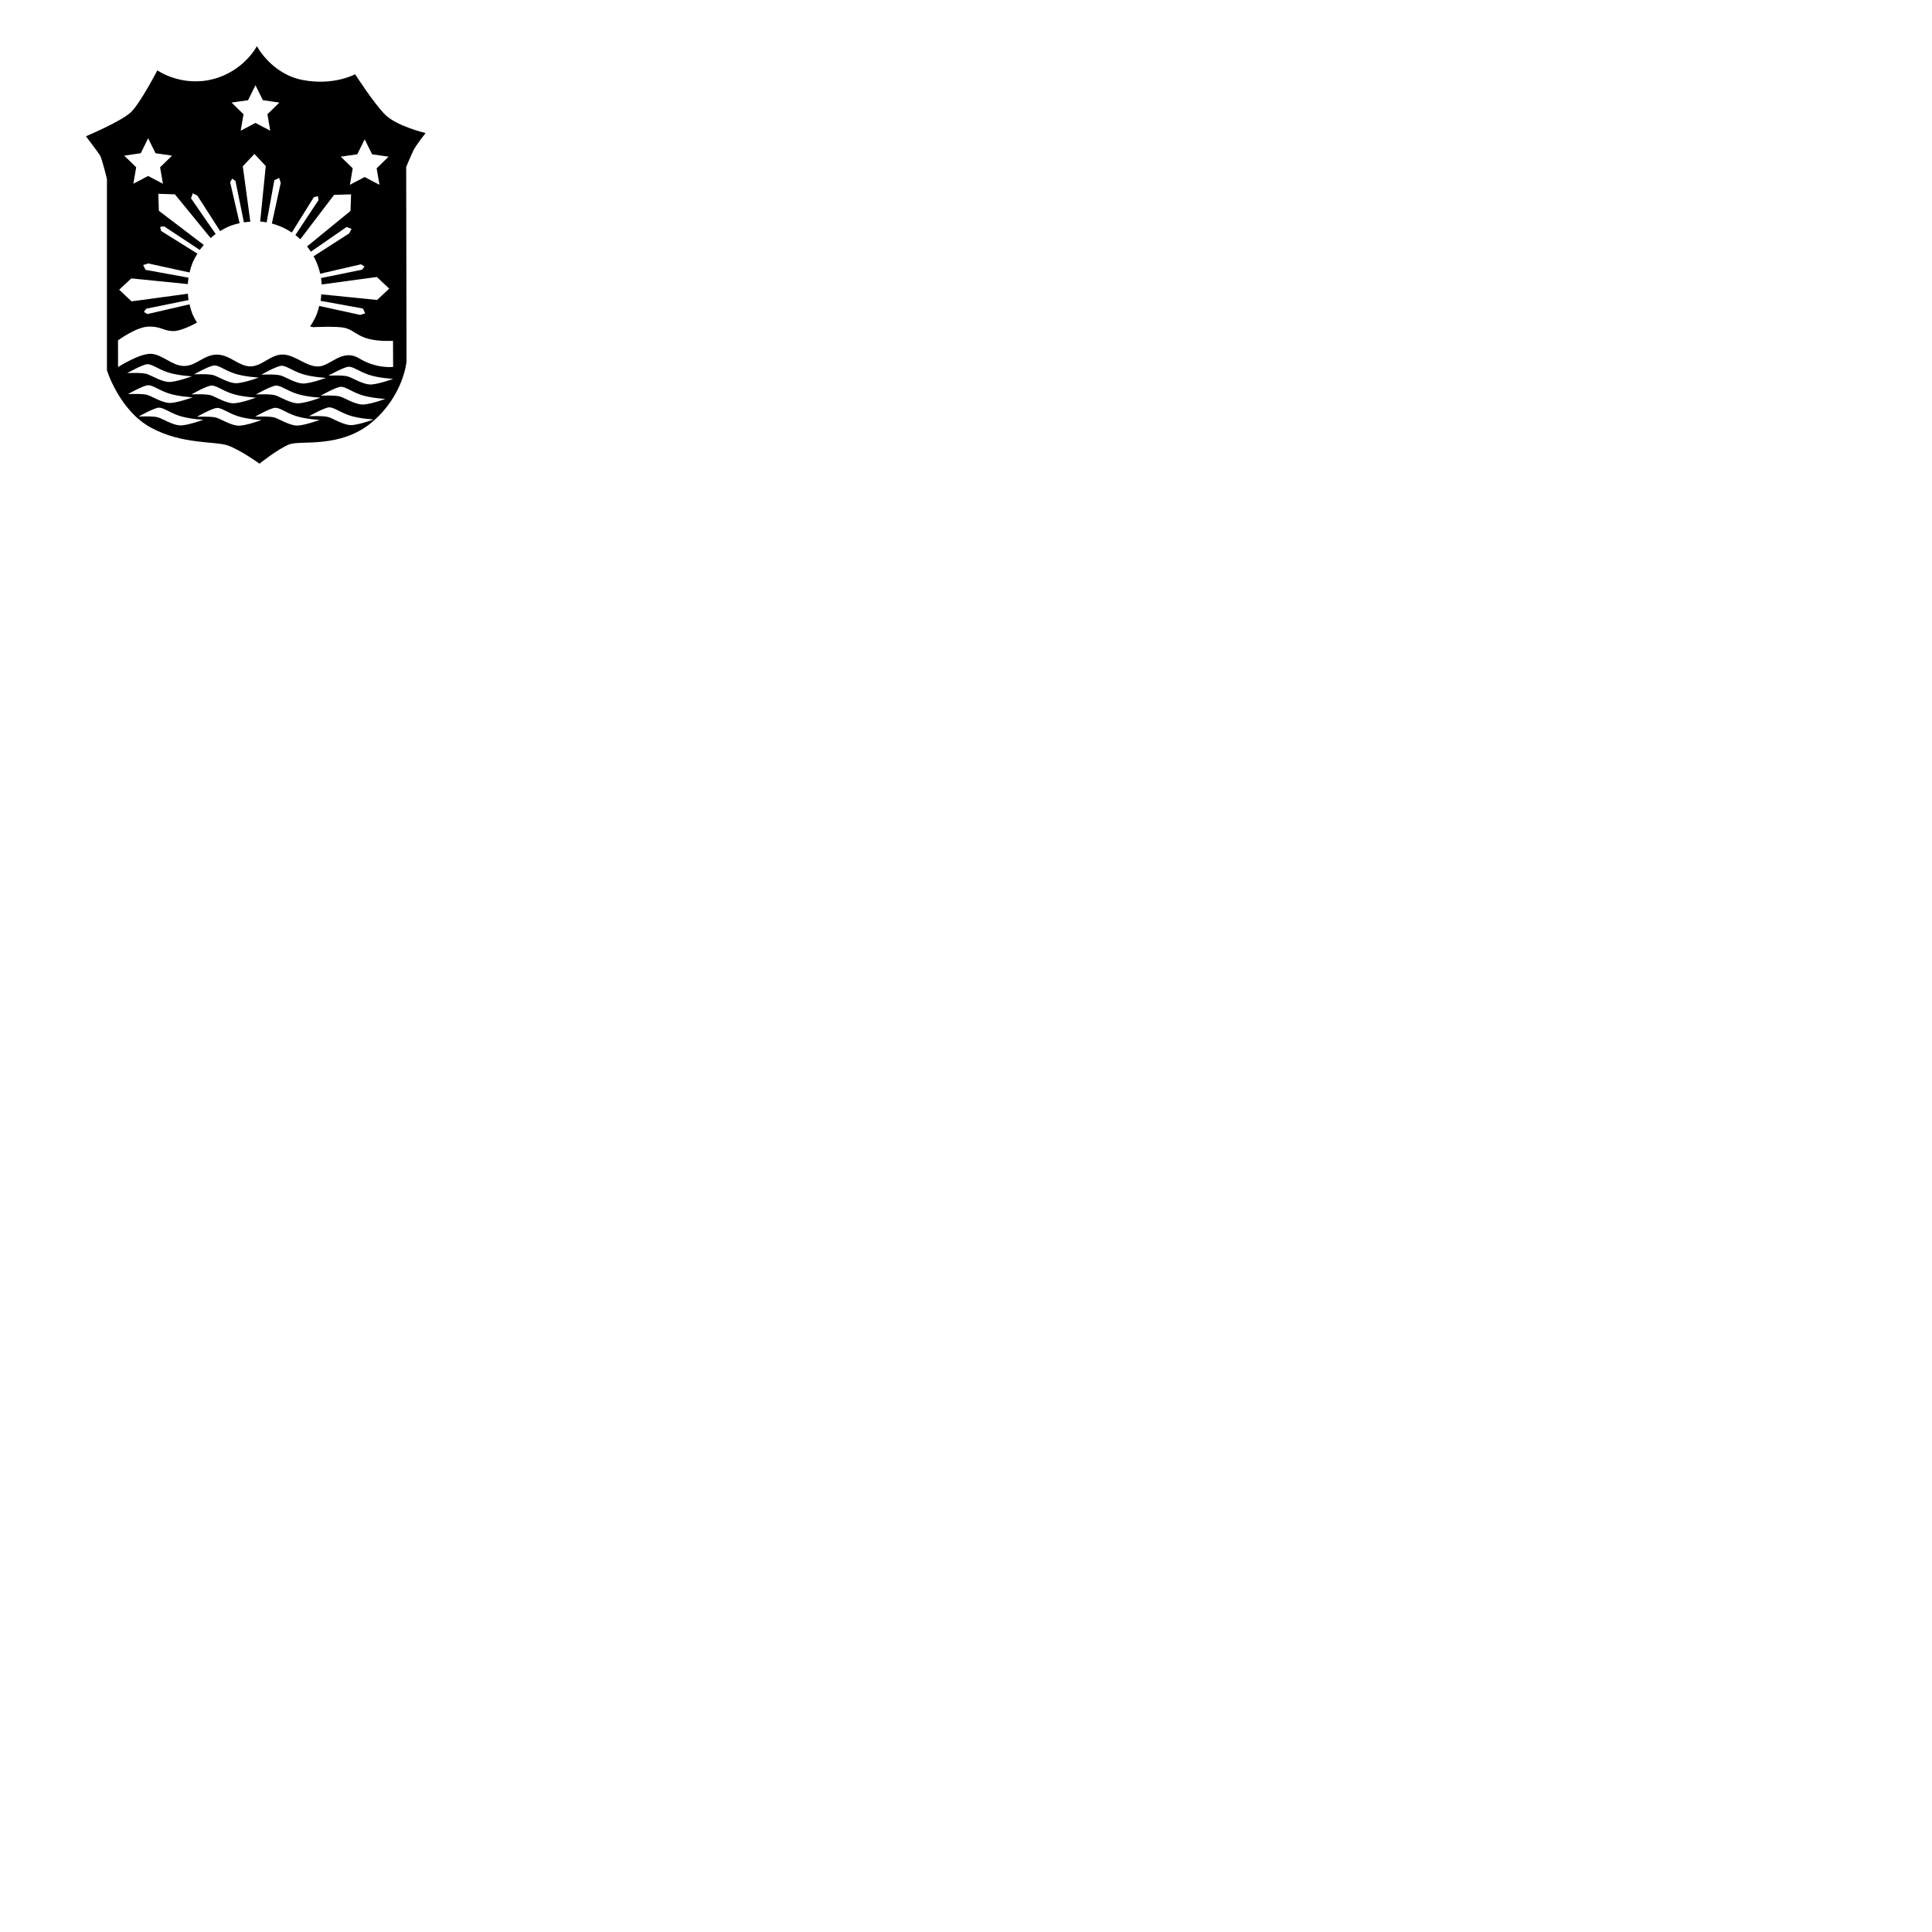
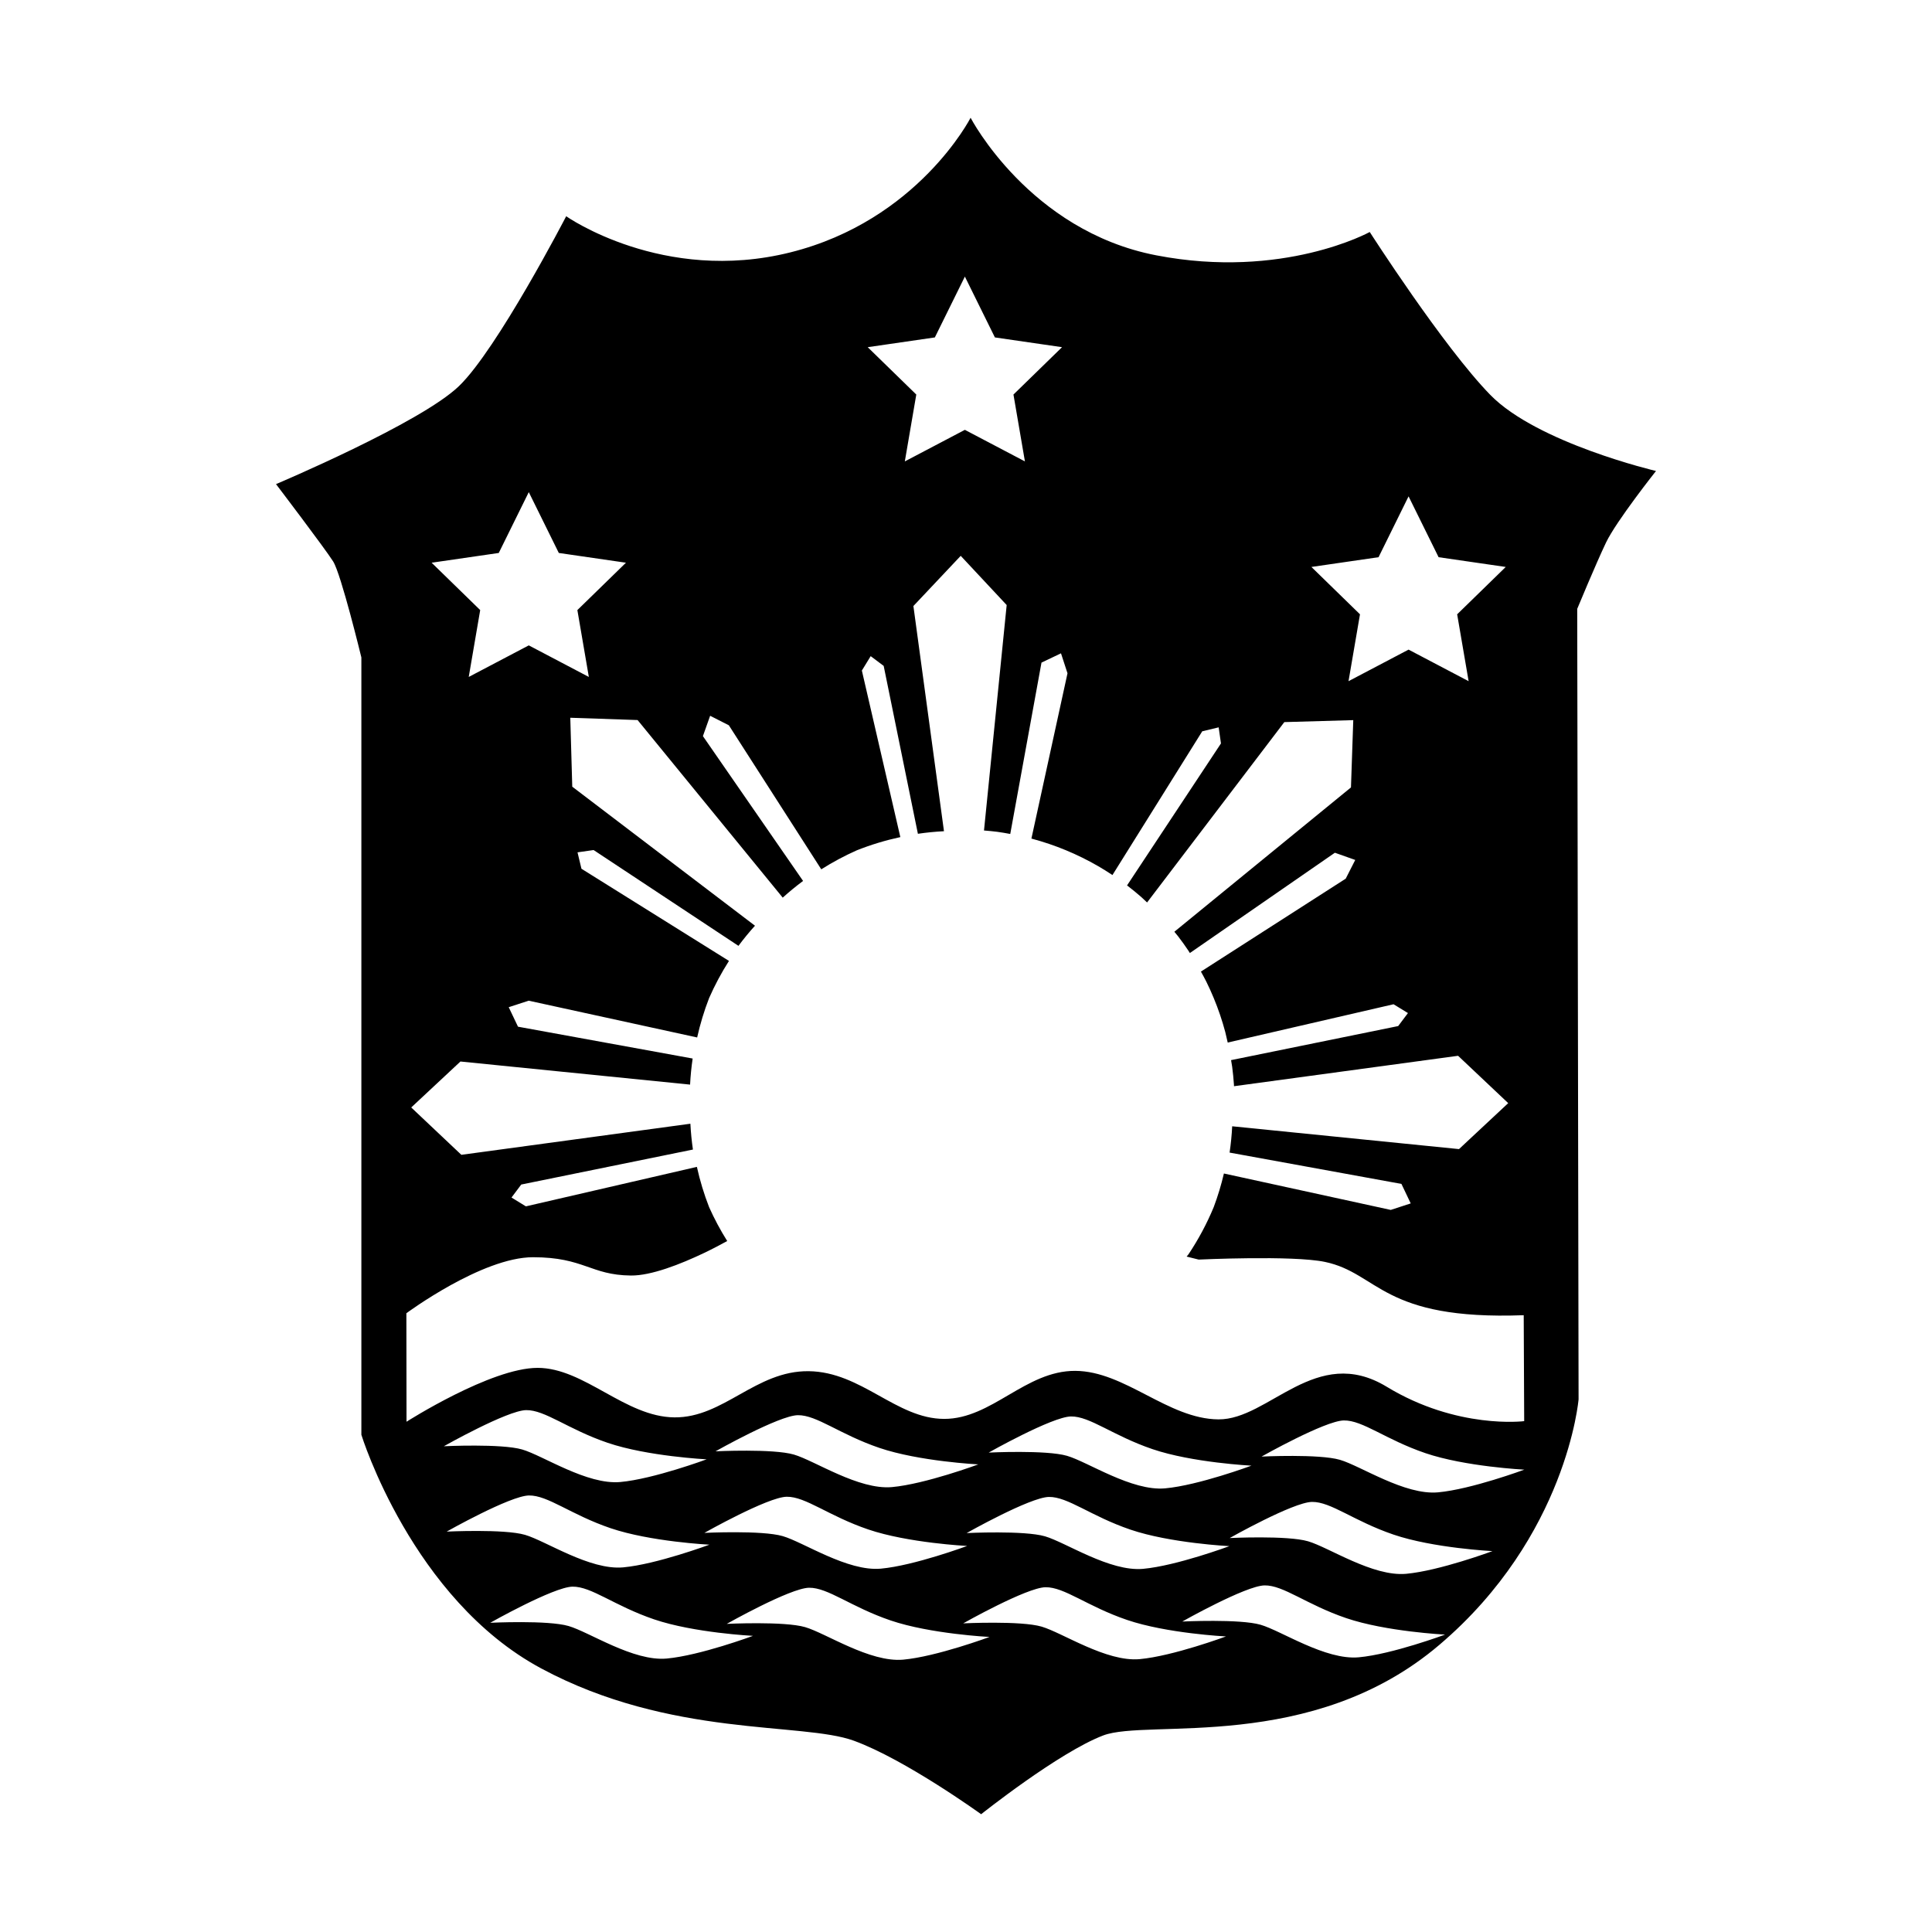
<svg xmlns="http://www.w3.org/2000/svg" version="1.1" viewBox="0 0 1080 1080" xml:space="preserve">
-   <path d="m 172.723,232.679 c 0,0 8.714,-4.926 11.316,-4.971 2.601,-0.045 5.764,2.639 11.229,4.499 5.465,1.86 13.609,2.271 13.609,2.271 0,0 -7.281,2.702 -11.87,3.122 -4.59,0.42 -10.643,-3.645 -13.505,-4.476 -2.862,-0.832 -10.778,-0.445 -10.778,-0.445 z m -30.143,0.252 c 0,0 8.714,-4.926 11.316,-4.971 2.601,-0.045 5.764,2.639 11.229,4.499 5.465,1.86 13.609,2.271 13.609,2.271 0,0 -7.281,2.702 -11.87,3.122 -4.59,0.42 -10.643,-3.645 -13.505,-4.476 -2.862,-0.832 -10.778,-0.445 -10.778,-0.445 z m -32.532,0.071 c 0,0 8.714,-4.926 11.316,-4.971 2.601,-0.045 5.764,2.639 11.229,4.499 5.465,1.86 13.609,2.271 13.609,2.271 0,0 -7.281,2.702 -11.87,3.122 -4.59,0.42 -10.643,-3.645 -13.505,-4.476 -2.862,-0.832 -10.778,-0.445 -10.778,-0.445 z m -32.543,-0.151 c 0,0 8.714,-4.926 11.316,-4.971 2.601,-0.045 5.764,2.639 11.229,4.499 5.465,1.86 13.608,2.271 13.608,2.271 0,0 -7.281,2.702 -11.87,3.122 -4.59,0.42 -10.643,-3.645 -13.505,-4.476 -2.862,-0.832 -10.778,-0.445 -10.778,-0.445 z M 179.246,221.192 c 0,0 8.714,-4.926 11.316,-4.971 2.601,-0.045 5.764,2.639 11.229,4.499 5.465,1.86 13.608,2.271 13.608,2.271 0,0 -7.281,2.702 -11.87,3.122 -4.59,0.42 -10.643,-3.645 -13.505,-4.476 -2.862,-0.832 -10.778,-0.445 -10.778,-0.445 z m -36.195,-0.684 c 0,0 8.714,-4.926 11.316,-4.971 2.601,-0.045 5.764,2.639 11.229,4.499 5.465,1.86 13.609,2.271 13.609,2.271 0,0 -7.281,2.702 -11.87,3.122 -4.59,0.42 -10.643,-3.645 -13.505,-4.476 -2.862,-0.832 -10.778,-0.445 -10.778,-0.445 z m -36.081,-0.026 c 0,0 8.714,-4.926 11.316,-4.971 2.601,-0.045 5.764,2.639 11.229,4.499 5.465,1.86 13.609,2.271 13.609,2.271 0,0 -7.281,2.702 -11.87,3.122 -4.59,0.42 -10.643,-3.645 -13.505,-4.476 -2.862,-0.832 -10.778,-0.445 -10.778,-0.445 z m -35.459,-0.176 c 0,0 8.714,-4.926 11.316,-4.971 2.601,-0.045 5.764,2.639 11.229,4.499 5.465,1.86 13.609,2.271 13.609,2.271 0,0 -7.281,2.702 -11.87,3.122 -4.59,0.42 -10.643,-3.645 -13.505,-4.476 -2.862,-0.832 -10.778,-0.445 -10.778,-0.445 z M 183.63,209.983 c 0,0 8.714,-4.926 11.316,-4.971 2.601,-0.045 5.764,2.639 11.229,4.499 5.465,1.86 13.609,2.271 13.609,2.271 0,0 -7.281,2.702 -11.87,3.122 -4.59,0.42 -10.643,-3.645 -13.505,-4.476 -2.862,-0.832 -10.778,-0.445 -10.778,-0.445 z m -37.545,-0.549 c 0,0 8.714,-4.926 11.316,-4.971 2.601,-0.045 5.764,2.639 11.229,4.499 5.465,1.86 13.609,2.271 13.609,2.271 0,0 -7.281,2.702 -11.87,3.122 -4.59,0.42 -10.643,-3.645 -13.505,-4.476 -2.862,-0.832 -10.778,-0.445 -10.778,-0.445 z M 108.503,209.26 c 0,0 8.714,-4.926 11.316,-4.971 2.601,-0.045 5.764,2.639 11.229,4.499 5.465,1.86 13.608,2.271 13.608,2.271 0,0 -7.281,2.702 -11.87,3.122 -4.59,0.42 -10.643,-3.645 -13.505,-4.476 -2.862,-0.832 -10.778,-0.445 -10.778,-0.445 z m -37.38,-0.697 c 0,0 8.714,-4.926 11.316,-4.971 2.601,-0.045 5.764,2.639 11.229,4.499 5.465,1.86 13.609,2.271 13.609,2.271 0,0 -7.281,2.702 -11.87,3.122 -4.59,0.42 -10.643,-3.645 -13.505,-4.476 -2.862,-0.832 -10.778,-0.445 -10.778,-0.445 z M 143.597,25.782 c 0,0 -0.452,0.883 -1.405,2.276 -0.476,0.697 -1.078,1.521 -1.81,2.426 -0.733,0.905 -1.596,1.891 -2.597,2.911 -1.001,1.02 -2.139,2.075 -3.42,3.117 -0.641,0.521 -1.317,1.039 -2.03,1.548 -0.713,0.509 -1.463,1.009 -2.249,1.494 -0.787,0.485 -1.611,0.956 -2.473,1.407 -0.862,0.45 -1.763,0.88 -2.702,1.283 -0.939,0.403 -1.917,0.78 -2.934,1.124 -1.018,0.345 -2.075,0.657 -3.172,0.932 -1.097,0.274 -2.178,0.495 -3.24,0.668 -1.062,0.173 -2.105,0.297 -3.127,0.379 -1.022,0.082 -2.023,0.122 -3,0.125 -0.978,0.003 -1.932,-0.031 -2.861,-0.096 -0.929,-0.065 -1.832,-0.161 -2.707,-0.283 -0.876,-0.122 -1.723,-0.269 -2.541,-0.436 -1.636,-0.334 -3.153,-0.747 -4.532,-1.195 -1.379,-0.448 -2.621,-0.93 -3.709,-1.401 -1.087,-0.471 -2.02,-0.932 -2.78,-1.336 -1.52,-0.809 -2.351,-1.394 -2.351,-1.394 0,0 -0.592,1.142 -1.563,2.936 -0.971,1.793 -2.319,4.237 -3.833,6.84 -0.757,1.302 -1.556,2.643 -2.368,3.963 -0.813,1.32 -1.64,2.618 -2.456,3.832 -0.815,1.215 -1.618,2.346 -2.382,3.333 -0.764,0.987 -1.49,1.829 -2.15,2.465 -0.66,0.636 -1.549,1.324 -2.598,2.041 -1.049,0.717 -2.259,1.462 -3.563,2.213 -1.304,0.751 -2.701,1.509 -4.124,2.249 -1.423,0.74 -2.873,1.464 -4.281,2.148 -2.817,1.368 -5.468,2.576 -7.416,3.443 -1.947,0.867 -3.191,1.392 -3.191,1.392 0,0 1.69,2.222 3.518,4.663 1.828,2.441 3.793,5.102 4.345,5.978 0.138,0.219 0.302,0.59 0.484,1.071 0.182,0.481 0.38,1.072 0.588,1.732 0.415,1.32 0.866,2.916 1.282,4.457 0.832,3.082 1.527,5.945 1.527,5.945 v 106.949 c 0,0 0.435,1.413 1.365,3.681 0.465,1.134 1.054,2.483 1.775,3.975 0.721,1.492 1.573,3.129 2.564,4.84 0.495,0.856 1.026,1.73 1.592,2.614 0.566,0.884 1.167,1.779 1.806,2.674 0.638,0.895 1.313,1.792 2.026,2.681 0.712,0.889 1.462,1.771 2.251,2.637 0.789,0.866 1.615,1.715 2.482,2.539 0.867,0.825 1.773,1.624 2.719,2.391 0.946,0.766 1.933,1.498 2.962,2.188 1.028,0.69 2.098,1.338 3.21,1.935 1.112,0.597 2.225,1.148 3.336,1.657 1.111,0.509 2.221,0.976 3.327,1.406 1.106,0.429 2.207,0.821 3.301,1.179 1.094,0.358 2.181,0.681 3.258,0.976 2.154,0.588 4.27,1.058 6.324,1.441 2.054,0.383 4.046,0.678 5.955,0.92 3.818,0.483 7.302,0.748 10.277,1.055 1.487,0.153 2.847,0.318 4.058,0.524 0.605,0.103 1.173,0.217 1.701,0.345 0.528,0.129 1.015,0.272 1.46,0.434 0.889,0.324 1.83,0.725 2.796,1.179 0.966,0.454 1.956,0.961 2.944,1.496 1.976,1.07 3.944,2.253 5.69,3.356 1.746,1.103 3.269,2.124 4.356,2.87 1.087,0.746 1.737,1.216 1.737,1.216 0,0 0.668,-0.532 1.765,-1.366 1.097,-0.834 2.624,-1.97 4.341,-3.18 1.718,-1.209 3.627,-2.491 5.489,-3.617 0.931,-0.563 1.85,-1.086 2.727,-1.542 0.878,-0.456 1.714,-0.844 2.479,-1.135 0.382,-0.146 0.829,-0.263 1.335,-0.36 0.506,-0.096 1.07,-0.171 1.689,-0.232 1.237,-0.121 2.688,-0.182 4.313,-0.237 1.625,-0.055 3.423,-0.103 5.353,-0.197 1.929,-0.094 3.99,-0.234 6.14,-0.473 1.075,-0.119 2.173,-0.263 3.287,-0.439 1.115,-0.175 2.246,-0.382 3.39,-0.626 1.144,-0.244 2.299,-0.527 3.461,-0.853 1.162,-0.327 2.331,-0.697 3.502,-1.119 1.17,-0.422 2.342,-0.895 3.51,-1.425 1.168,-0.53 2.332,-1.118 3.488,-1.77 1.155,-0.652 2.301,-1.368 3.433,-2.155 1.132,-0.787 2.249,-1.644 3.348,-2.579 1.098,-0.935 2.134,-1.884 3.111,-2.843 0.977,-0.959 1.895,-1.928 2.757,-2.901 0.862,-0.973 1.669,-1.95 2.424,-2.926 0.755,-0.976 1.458,-1.95 2.113,-2.917 0.655,-0.967 1.261,-1.927 1.823,-2.874 0.561,-0.947 1.078,-1.882 1.553,-2.799 0.475,-0.917 0.909,-1.815 1.305,-2.69 0.396,-0.875 0.754,-1.726 1.078,-2.548 0.648,-1.644 1.158,-3.172 1.56,-4.538 0.401,-1.366 0.694,-2.571 0.905,-3.571 0.423,-1.999 0.521,-3.176 0.521,-3.176 L 227.061,93.348 c 0,0 0.638,-1.541 1.452,-3.451 0.814,-1.91 1.805,-4.191 2.51,-5.669 0.353,-0.739 0.959,-1.724 1.67,-2.786 0.711,-1.062 1.526,-2.201 2.298,-3.247 1.543,-2.093 2.909,-3.816 2.909,-3.816 0,0 -1.021,-0.24 -2.653,-0.703 -1.632,-0.464 -3.876,-1.151 -6.322,-2.045 -1.223,-0.447 -2.497,-0.946 -3.77,-1.496 -1.273,-0.549 -2.545,-1.148 -3.766,-1.795 -1.221,-0.647 -2.39,-1.341 -3.456,-2.082 -0.533,-0.37 -1.041,-0.752 -1.516,-1.145 -0.475,-0.393 -0.918,-0.797 -1.323,-1.212 -0.809,-0.83 -1.675,-1.802 -2.57,-2.869 -0.896,-1.066 -1.821,-2.227 -2.75,-3.432 -1.858,-2.411 -3.728,-5.004 -5.396,-7.39 -1.668,-2.385 -3.134,-4.564 -4.182,-6.145 -1.049,-1.582 -1.68,-2.567 -1.68,-2.567 0,0 -0.746,0.411 -2.136,0.976 -0.695,0.282 -1.552,0.603 -2.557,0.929 -1.006,0.326 -2.16,0.658 -3.451,0.964 -1.291,0.306 -2.718,0.585 -4.269,0.806 -1.551,0.221 -3.226,0.383 -5.013,0.454 -0.893,0.036 -1.815,0.049 -2.762,0.035 -0.947,-0.014 -1.921,-0.055 -2.919,-0.126 -0.998,-0.071 -2.022,-0.173 -3.068,-0.311 -1.046,-0.137 -2.116,-0.309 -3.207,-0.52 -1.091,-0.211 -2.146,-0.469 -3.164,-0.768 -1.018,-0.299 -2,-0.639 -2.946,-1.013 -0.946,-0.374 -1.855,-0.783 -2.73,-1.218 -0.874,-0.435 -1.713,-0.898 -2.516,-1.381 -0.803,-0.483 -1.571,-0.987 -2.303,-1.504 -0.733,-0.517 -1.431,-1.049 -2.093,-1.586 -0.663,-0.538 -1.291,-1.083 -1.885,-1.628 -0.594,-0.545 -1.153,-1.09 -1.678,-1.629 -1.05,-1.077 -1.965,-2.129 -2.745,-3.099 -0.78,-0.97 -1.426,-1.86 -1.941,-2.615 -1.03,-1.51 -1.535,-2.483 -1.535,-2.483 z m -0.787,21.85 4.132,8.371 9.237,1.342 -6.684,6.516 1.578,9.2 -8.263,-4.343 -8.262,4.343 1.578,-9.2 -6.684,-6.516 9.238,-1.342 z m -60,29.655 4.132,8.371 9.237,1.342 -6.684,6.516 1.578,9.2 -8.263,-4.343 -8.262,4.343 1.578,-9.2 -6.684,-6.516 9.238,-1.342 z m 121.047,0.583 4.132,8.371 9.237,1.342 -6.684,6.516 1.578,9.2 -8.263,-4.343 -8.262,4.343 1.578,-9.2 -6.684,-6.516 9.238,-1.342 z m -61.618,8.183 6.323,6.77 -3.12,31.02 c 0.6,0.045 1.198,0.104 1.795,0.177 0.608,0.085 1.214,0.185 1.817,0.3 l 4.298,-23.577 2.683,-1.277 0.895,2.747 -4.965,22.744 c 0.031,0.007 0.062,0.015 0.093,0.022 0.792,0.212 1.577,0.451 2.353,0.714 0.776,0.263 1.544,0.552 2.301,0.866 0.757,0.314 1.504,0.652 2.24,1.014 0.735,0.363 1.459,0.75 2.169,1.16 0.677,0.392 1.342,0.806 1.994,1.239 l 12.356,-19.778 2.258,-0.542 0.316,2.213 -12.923,19.537 c 0.029,0.02 0.058,0.041 0.086,0.061 0.65,0.499 1.284,1.02 1.901,1.56 0.26,0.237 0.517,0.478 0.771,0.722 l 18.883,-24.816 9.485,-0.271 -0.316,9.258 -24.299,19.858 c 0.173,0.207 0.344,0.415 0.513,0.625 0.499,0.65 0.977,1.317 1.432,1.998 0.064,0.101 0.127,0.203 0.19,0.305 l 19.951,-13.799 2.8,0.993 -1.31,2.575 -19.921,12.783 c 0.259,0.461 0.508,0.928 0.748,1.399 0.362,0.735 0.701,1.482 1.014,2.24 0.314,0.757 0.603,1.525 0.867,2.301 0.263,0.776 0.502,1.561 0.714,2.353 0.124,0.488 0.238,0.978 0.343,1.471 l 22.817,-5.269 1.98,1.213 -1.342,1.789 -22.993,4.686 c 0.055,0.31 0.106,0.621 0.153,0.932 0.107,0.813 0.188,1.629 0.242,2.447 0.003,0.07 0.005,0.14 0.007,0.21 l 30.831,-4.186 6.898,6.515 -6.771,6.323 -31.207,-3.139 c -0.06,1.211 -0.179,2.42 -0.357,3.619 l 23.644,4.31 1.277,2.683 -2.747,0.895 -22.955,-5.011 c -0.184,0.784 -0.393,1.562 -0.626,2.333 -0.234,0.77 -0.492,1.533 -0.775,2.287 -0.471,1.137 -0.997,2.25 -1.577,3.334 -0.579,1.084 -1.212,2.139 -1.895,3.163 -0.085,0.105 -0.171,0.21 -0.257,0.314 l 1.659,0.414 c 0,0 0.807,-0.038 2.088,-0.081 1.28,-0.043 3.034,-0.091 4.927,-0.109 1.893,-0.018 3.926,-0.008 5.763,0.066 0.919,0.037 1.789,0.089 2.569,0.162 0.78,0.072 1.47,0.165 2.027,0.282 0.463,0.097 0.899,0.213 1.313,0.346 0.415,0.133 0.808,0.282 1.187,0.444 0.758,0.325 1.458,0.703 2.151,1.112 0.692,0.408 1.378,0.847 2.107,1.291 0.729,0.444 1.501,0.894 2.368,1.327 0.434,0.216 0.891,0.428 1.379,0.633 0.487,0.204 1.005,0.401 1.559,0.588 0.554,0.186 1.144,0.363 1.777,0.526 0.633,0.163 1.309,0.312 2.034,0.445 0.725,0.133 1.499,0.25 2.329,0.347 0.83,0.097 1.716,0.175 2.663,0.231 0.947,0.056 1.956,0.089 3.034,0.097 1.077,0.008 2.224,-0.009 3.444,-0.054 l 0.066,14.575 c 0,0 -0.574,0.074 -1.588,0.091 -0.507,0.009 -1.124,0.004 -1.833,-0.031 -0.71,-0.035 -1.512,-0.1 -2.39,-0.211 -0.878,-0.111 -1.833,-0.269 -2.847,-0.488 -1.013,-0.22 -2.086,-0.502 -3.201,-0.862 -0.557,-0.18 -1.125,-0.38 -1.702,-0.602 -0.576,-0.221 -1.162,-0.464 -1.753,-0.731 -0.591,-0.267 -1.188,-0.557 -1.79,-0.873 -0.602,-0.316 -1.207,-0.658 -1.815,-1.027 -0.608,-0.369 -1.204,-0.675 -1.787,-0.923 -0.583,-0.248 -1.155,-0.439 -1.716,-0.579 -0.561,-0.14 -1.111,-0.229 -1.651,-0.274 -0.54,-0.045 -1.07,-0.046 -1.591,-0.009 -0.521,0.037 -1.032,0.112 -1.536,0.218 -0.503,0.106 -0.999,0.243 -1.487,0.405 -0.488,0.162 -0.969,0.348 -1.443,0.552 -0.474,0.204 -0.943,0.426 -1.406,0.66 -0.925,0.467 -1.829,0.98 -2.719,1.486 -0.889,0.506 -1.764,1.006 -2.632,1.446 -0.434,0.22 -0.866,0.425 -1.298,0.609 -0.431,0.184 -0.862,0.347 -1.292,0.481 -0.43,0.135 -0.861,0.241 -1.292,0.313 -0.431,0.072 -0.864,0.109 -1.298,0.106 -0.434,-0.003 -0.865,-0.032 -1.291,-0.084 -0.427,-0.051 -0.85,-0.125 -1.27,-0.218 -0.42,-0.093 -0.837,-0.205 -1.251,-0.333 -0.414,-0.128 -0.826,-0.271 -1.236,-0.428 -0.819,-0.313 -1.63,-0.677 -2.436,-1.067 -0.806,-0.389 -1.607,-0.804 -2.408,-1.219 -0.801,-0.414 -1.601,-0.829 -2.404,-1.218 -0.803,-0.388 -1.61,-0.751 -2.423,-1.062 -0.407,-0.156 -0.815,-0.299 -1.225,-0.425 -0.411,-0.127 -0.823,-0.237 -1.239,-0.329 -0.415,-0.091 -0.834,-0.164 -1.255,-0.213 -0.421,-0.05 -0.846,-0.077 -1.274,-0.079 -0.428,-0.002 -0.848,0.023 -1.259,0.07 -0.412,0.047 -0.816,0.117 -1.213,0.207 -0.397,0.09 -0.788,0.199 -1.173,0.324 -0.385,0.125 -0.764,0.267 -1.139,0.422 -0.749,0.31 -1.48,0.672 -2.2,1.06 -0.72,0.388 -1.43,0.802 -2.138,1.216 -0.708,0.414 -1.413,0.829 -2.125,1.218 -0.711,0.388 -1.429,0.751 -2.161,1.061 -0.366,0.155 -0.736,0.298 -1.109,0.424 -0.374,0.126 -0.752,0.236 -1.136,0.326 -0.384,0.09 -0.774,0.161 -1.17,0.209 -0.396,0.048 -0.799,0.073 -1.21,0.072 -0.411,-8e-4 -0.814,-0.027 -1.212,-0.075 -0.398,-0.048 -0.79,-0.118 -1.177,-0.207 -0.387,-0.089 -0.769,-0.198 -1.147,-0.321 -0.378,-0.124 -0.753,-0.264 -1.124,-0.416 -0.743,-0.305 -1.475,-0.66 -2.204,-1.041 -0.729,-0.381 -1.456,-0.788 -2.187,-1.195 -0.732,-0.407 -1.47,-0.816 -2.221,-1.199 -0.751,-0.383 -1.517,-0.742 -2.305,-1.052 -0.394,-0.155 -0.793,-0.297 -1.199,-0.423 -0.406,-0.127 -0.819,-0.238 -1.239,-0.33 -0.42,-0.092 -0.849,-0.166 -1.286,-0.218 -0.437,-0.052 -0.882,-0.082 -1.337,-0.087 -0.455,-0.005 -0.899,0.015 -1.333,0.058 -0.434,0.043 -0.858,0.108 -1.274,0.193 -0.415,0.085 -0.822,0.189 -1.222,0.31 -0.399,0.12 -0.791,0.257 -1.177,0.406 -0.772,0.298 -1.519,0.648 -2.252,1.024 -0.733,0.376 -1.452,0.777 -2.167,1.178 -0.715,0.402 -1.426,0.804 -2.143,1.18 -0.717,0.376 -1.441,0.727 -2.181,1.027 -0.37,0.15 -0.744,0.287 -1.124,0.408 -0.38,0.121 -0.765,0.226 -1.157,0.312 -0.392,0.086 -0.79,0.152 -1.196,0.196 -0.406,0.044 -0.821,0.067 -1.244,0.062 -0.424,-0.004 -0.843,-0.034 -1.258,-0.087 -0.415,-0.053 -0.826,-0.128 -1.233,-0.223 -0.407,-0.095 -0.811,-0.21 -1.212,-0.341 -0.401,-0.131 -0.798,-0.278 -1.193,-0.438 -0.79,-0.321 -1.569,-0.693 -2.341,-1.091 -0.772,-0.398 -1.538,-0.823 -2.302,-1.246 -0.763,-0.424 -1.524,-0.847 -2.286,-1.243 -0.762,-0.397 -1.525,-0.767 -2.293,-1.084 -0.384,-0.159 -0.769,-0.304 -1.156,-0.433 -0.387,-0.129 -0.776,-0.241 -1.167,-0.334 -0.391,-0.092 -0.784,-0.165 -1.18,-0.215 -0.396,-0.05 -0.795,-0.076 -1.197,-0.076 -0.402,-3e-4 -0.825,0.028 -1.263,0.082 -0.438,0.054 -0.893,0.133 -1.359,0.235 -0.933,0.202 -1.914,0.491 -2.91,0.839 -0.996,0.347 -2.008,0.753 -3.002,1.187 -0.994,0.434 -1.971,0.897 -2.897,1.361 -0.926,0.463 -1.803,0.927 -2.596,1.361 -0.793,0.434 -1.503,0.84 -2.098,1.188 -1.188,0.695 -1.914,1.159 -1.914,1.159 l -0.02,-14.927 c 0,0 0.65,-0.482 1.735,-1.205 0.542,-0.361 1.194,-0.783 1.927,-1.235 0.733,-0.452 1.548,-0.934 2.417,-1.416 0.87,-0.482 1.795,-0.964 2.748,-1.415 0.953,-0.452 1.933,-0.873 2.915,-1.234 0.491,-0.181 0.982,-0.346 1.47,-0.493 0.488,-0.147 0.973,-0.275 1.452,-0.38 0.478,-0.105 0.951,-0.188 1.413,-0.244 0.462,-0.056 0.915,-0.086 1.354,-0.086 0.878,6.3e-4 1.661,0.04 2.368,0.107 0.707,0.068 1.339,0.164 1.917,0.28 0.578,0.116 1.102,0.251 1.594,0.396 0.491,0.145 0.95,0.3 1.398,0.455 0.447,0.155 0.883,0.311 1.329,0.458 0.446,0.147 0.902,0.285 1.388,0.404 0.486,0.119 1.004,0.22 1.574,0.293 0.57,0.073 1.192,0.117 1.887,0.125 0.348,0.004 0.715,-0.017 1.097,-0.06 0.382,-0.043 0.779,-0.108 1.188,-0.192 0.818,-0.167 1.682,-0.409 2.562,-0.701 0.88,-0.292 1.776,-0.634 2.659,-1.002 0.883,-0.368 1.752,-0.76 2.578,-1.153 1.25,-0.595 2.227,-1.128 3.173,-1.64 -0.469,-0.747 -0.913,-1.51 -1.328,-2.287 -0.416,-0.777 -0.804,-1.569 -1.164,-2.375 -0.351,-0.9 -0.667,-1.814 -0.947,-2.738 -0.28,-0.924 -0.525,-1.859 -0.733,-2.802 l -23.526,5.433 -1.98,-1.214 1.341,-1.788 23.621,-4.814 c -0.173,-1.178 -0.29,-2.364 -0.35,-3.553 l -31.511,4.278 -6.898,-6.515 6.771,-6.323 31.596,3.178 c 0.06,-1.201 0.178,-2.399 0.353,-3.588 l -24.03,-4.38 -1.277,-2.683 2.747,-0.895 23.18,5.06 c 0.205,-0.922 0.445,-1.836 0.719,-2.739 0.274,-0.904 0.582,-1.797 0.924,-2.678 0.389,-0.886 0.812,-1.757 1.268,-2.611 0.456,-0.853 0.945,-1.689 1.466,-2.505 l -20.296,-12.68 -0.542,-2.258 2.213,-0.316 19.93,13.182 c 0.713,-0.959 1.472,-1.884 2.274,-2.77 l -25.14,-19.129 -0.271,-9.485 9.259,0.316 19.969,24.435 c 0.896,-0.81 1.83,-1.577 2.8,-2.298 l -13.781,-19.924 0.994,-2.8 2.575,1.309 12.716,19.817 c 0.784,-0.497 1.586,-0.964 2.403,-1.401 0.818,-0.437 1.652,-0.844 2.5,-1.22 0.969,-0.384 1.953,-0.728 2.95,-1.03 0.997,-0.302 2.006,-0.563 3.025,-0.782 l -5.293,-22.917 1.213,-1.98 1.789,1.342 4.707,23.098 c 1.19,-0.175 2.387,-0.293 3.588,-0.353 l -4.207,-30.984 z" style="paint-order:stroke fill markers" />
+   <g transform="matrix(4.062937,0,0,4.062937,-40.85953,-38.91322)">
+     <path d="m 172.723,232.679 c 0,0 8.714,-4.926 11.316,-4.971 2.601,-0.045 5.764,2.639 11.229,4.499 5.465,1.86 13.609,2.271 13.609,2.271 0,0 -7.281,2.702 -11.87,3.122 -4.59,0.42 -10.643,-3.645 -13.505,-4.476 -2.862,-0.832 -10.778,-0.445 -10.778,-0.445 z m -30.143,0.252 c 0,0 8.714,-4.926 11.316,-4.971 2.601,-0.045 5.764,2.639 11.229,4.499 5.465,1.86 13.609,2.271 13.609,2.271 0,0 -7.281,2.702 -11.87,3.122 -4.59,0.42 -10.643,-3.645 -13.505,-4.476 -2.862,-0.832 -10.778,-0.445 -10.778,-0.445 z m -32.532,0.071 c 0,0 8.714,-4.926 11.316,-4.971 2.601,-0.045 5.764,2.639 11.229,4.499 5.465,1.86 13.609,2.271 13.609,2.271 0,0 -7.281,2.702 -11.87,3.122 -4.59,0.42 -10.643,-3.645 -13.505,-4.476 -2.862,-0.832 -10.778,-0.445 -10.778,-0.445 z m -32.543,-0.151 c 0,0 8.714,-4.926 11.316,-4.971 2.601,-0.045 5.764,2.639 11.229,4.499 5.465,1.86 13.608,2.271 13.608,2.271 0,0 -7.281,2.702 -11.87,3.122 -4.59,0.42 -10.643,-3.645 -13.505,-4.476 -2.862,-0.832 -10.778,-0.445 -10.778,-0.445 z M 179.246,221.192 c 0,0 8.714,-4.926 11.316,-4.971 2.601,-0.045 5.764,2.639 11.229,4.499 5.465,1.86 13.608,2.271 13.608,2.271 0,0 -7.281,2.702 -11.87,3.122 -4.59,0.42 -10.643,-3.645 -13.505,-4.476 -2.862,-0.832 -10.778,-0.445 -10.778,-0.445 z m -36.195,-0.684 c 0,0 8.714,-4.926 11.316,-4.971 2.601,-0.045 5.764,2.639 11.229,4.499 5.465,1.86 13.609,2.271 13.609,2.271 0,0 -7.281,2.702 -11.87,3.122 -4.59,0.42 -10.643,-3.645 -13.505,-4.476 -2.862,-0.832 -10.778,-0.445 -10.778,-0.445 z m -36.081,-0.026 c 0,0 8.714,-4.926 11.316,-4.971 2.601,-0.045 5.764,2.639 11.229,4.499 5.465,1.86 13.609,2.271 13.609,2.271 0,0 -7.281,2.702 -11.87,3.122 -4.59,0.42 -10.643,-3.645 -13.505,-4.476 -2.862,-0.832 -10.778,-0.445 -10.778,-0.445 z m -35.459,-0.176 c 0,0 8.714,-4.926 11.316,-4.971 2.601,-0.045 5.764,2.639 11.229,4.499 5.465,1.86 13.609,2.271 13.609,2.271 0,0 -7.281,2.702 -11.87,3.122 -4.59,0.42 -10.643,-3.645 -13.505,-4.476 -2.862,-0.832 -10.778,-0.445 -10.778,-0.445 z M 183.63,209.983 c 0,0 8.714,-4.926 11.316,-4.971 2.601,-0.045 5.764,2.639 11.229,4.499 5.465,1.86 13.609,2.271 13.609,2.271 0,0 -7.281,2.702 -11.87,3.122 -4.59,0.42 -10.643,-3.645 -13.505,-4.476 -2.862,-0.832 -10.778,-0.445 -10.778,-0.445 z m -37.545,-0.549 c 0,0 8.714,-4.926 11.316,-4.971 2.601,-0.045 5.764,2.639 11.229,4.499 5.465,1.86 13.609,2.271 13.609,2.271 0,0 -7.281,2.702 -11.87,3.122 -4.59,0.42 -10.643,-3.645 -13.505,-4.476 -2.862,-0.832 -10.778,-0.445 -10.778,-0.445 z M 108.503,209.26 c 0,0 8.714,-4.926 11.316,-4.971 2.601,-0.045 5.764,2.639 11.229,4.499 5.465,1.86 13.608,2.271 13.608,2.271 0,0 -7.281,2.702 -11.87,3.122 -4.59,0.42 -10.643,-3.645 -13.505,-4.476 -2.862,-0.832 -10.778,-0.445 -10.778,-0.445 z m -37.38,-0.697 c 0,0 8.714,-4.926 11.316,-4.971 2.601,-0.045 5.764,2.639 11.229,4.499 5.465,1.86 13.609,2.271 13.609,2.271 0,0 -7.281,2.702 -11.87,3.122 -4.59,0.42 -10.643,-3.645 -13.505,-4.476 -2.862,-0.832 -10.778,-0.445 -10.778,-0.445 z M 143.597,25.782 c 0,0 -0.452,0.883 -1.405,2.276 -0.476,0.697 -1.078,1.521 -1.81,2.426 -0.733,0.905 -1.596,1.891 -2.597,2.911 -1.001,1.02 -2.139,2.075 -3.42,3.117 -0.641,0.521 -1.317,1.039 -2.03,1.548 -0.713,0.509 -1.463,1.009 -2.249,1.494 -0.787,0.485 -1.611,0.956 -2.473,1.407 -0.862,0.45 -1.763,0.88 -2.702,1.283 -0.939,0.403 -1.917,0.78 -2.934,1.124 -1.018,0.345 -2.075,0.657 -3.172,0.932 -1.097,0.274 -2.178,0.495 -3.24,0.668 -1.062,0.173 -2.105,0.297 -3.127,0.379 -1.022,0.082 -2.023,0.122 -3,0.125 -0.978,0.003 -1.932,-0.031 -2.861,-0.096 -0.929,-0.065 -1.832,-0.161 -2.707,-0.283 -0.876,-0.122 -1.723,-0.269 -2.541,-0.436 -1.636,-0.334 -3.153,-0.747 -4.532,-1.195 -1.379,-0.448 -2.621,-0.93 -3.709,-1.401 -1.087,-0.471 -2.02,-0.932 -2.78,-1.336 -1.52,-0.809 -2.351,-1.394 -2.351,-1.394 0,0 -0.592,1.142 -1.563,2.936 -0.971,1.793 -2.319,4.237 -3.833,6.84 -0.757,1.302 -1.556,2.643 -2.368,3.963 -0.813,1.32 -1.64,2.618 -2.456,3.832 -0.815,1.215 -1.618,2.346 -2.382,3.333 -0.764,0.987 -1.49,1.829 -2.15,2.465 -0.66,0.636 -1.549,1.324 -2.598,2.041 -1.049,0.717 -2.259,1.462 -3.563,2.213 -1.304,0.751 -2.701,1.509 -4.124,2.249 -1.423,0.74 -2.873,1.464 -4.281,2.148 -2.817,1.368 -5.468,2.576 -7.416,3.443 -1.947,0.867 -3.191,1.392 -3.191,1.392 0,0 1.69,2.222 3.518,4.663 1.828,2.441 3.793,5.102 4.345,5.978 0.138,0.219 0.302,0.59 0.484,1.071 0.182,0.481 0.38,1.072 0.588,1.732 0.415,1.32 0.866,2.916 1.282,4.457 0.832,3.082 1.527,5.945 1.527,5.945 v 106.949 c 0,0 0.435,1.413 1.365,3.681 0.465,1.134 1.054,2.483 1.775,3.975 0.721,1.492 1.573,3.129 2.564,4.84 0.495,0.856 1.026,1.73 1.592,2.614 0.566,0.884 1.167,1.779 1.806,2.674 0.638,0.895 1.313,1.792 2.026,2.681 0.712,0.889 1.462,1.771 2.251,2.637 0.789,0.866 1.615,1.715 2.482,2.539 0.867,0.825 1.773,1.624 2.719,2.391 0.946,0.766 1.933,1.498 2.962,2.188 1.028,0.69 2.098,1.338 3.21,1.935 1.112,0.597 2.225,1.148 3.336,1.657 1.111,0.509 2.221,0.976 3.327,1.406 1.106,0.429 2.207,0.821 3.301,1.179 1.094,0.358 2.181,0.681 3.258,0.976 2.154,0.588 4.27,1.058 6.324,1.441 2.054,0.383 4.046,0.678 5.955,0.92 3.818,0.483 7.302,0.748 10.277,1.055 1.487,0.153 2.847,0.318 4.058,0.524 0.605,0.103 1.173,0.217 1.701,0.345 0.528,0.129 1.015,0.272 1.46,0.434 0.889,0.324 1.83,0.725 2.796,1.179 0.966,0.454 1.956,0.961 2.944,1.496 1.976,1.07 3.944,2.253 5.69,3.356 1.746,1.103 3.269,2.124 4.356,2.87 1.087,0.746 1.737,1.216 1.737,1.216 0,0 0.668,-0.532 1.765,-1.366 1.097,-0.834 2.624,-1.97 4.341,-3.18 1.718,-1.209 3.627,-2.491 5.489,-3.617 0.931,-0.563 1.85,-1.086 2.727,-1.542 0.878,-0.456 1.714,-0.844 2.479,-1.135 0.382,-0.146 0.829,-0.263 1.335,-0.36 0.506,-0.096 1.07,-0.171 1.689,-0.232 1.237,-0.121 2.688,-0.182 4.313,-0.237 1.625,-0.055 3.423,-0.103 5.353,-0.197 1.929,-0.094 3.99,-0.234 6.14,-0.473 1.075,-0.119 2.173,-0.263 3.287,-0.439 1.115,-0.175 2.246,-0.382 3.39,-0.626 1.144,-0.244 2.299,-0.527 3.461,-0.853 1.162,-0.327 2.331,-0.697 3.502,-1.119 1.17,-0.422 2.342,-0.895 3.51,-1.425 1.168,-0.53 2.332,-1.118 3.488,-1.77 1.155,-0.652 2.301,-1.368 3.433,-2.155 1.132,-0.787 2.249,-1.644 3.348,-2.579 1.098,-0.935 2.134,-1.884 3.111,-2.843 0.977,-0.959 1.895,-1.928 2.757,-2.901 0.862,-0.973 1.669,-1.95 2.424,-2.926 0.755,-0.976 1.458,-1.95 2.113,-2.917 0.655,-0.967 1.261,-1.927 1.823,-2.874 0.561,-0.947 1.078,-1.882 1.553,-2.799 0.475,-0.917 0.909,-1.815 1.305,-2.69 0.396,-0.875 0.754,-1.726 1.078,-2.548 0.648,-1.644 1.158,-3.172 1.56,-4.538 0.401,-1.366 0.694,-2.571 0.905,-3.571 0.423,-1.999 0.521,-3.176 0.521,-3.176 L 227.061,93.348 c 0,0 0.638,-1.541 1.452,-3.451 0.814,-1.91 1.805,-4.191 2.51,-5.669 0.353,-0.739 0.959,-1.724 1.67,-2.786 0.711,-1.062 1.526,-2.201 2.298,-3.247 1.543,-2.093 2.909,-3.816 2.909,-3.816 0,0 -1.021,-0.24 -2.653,-0.703 -1.632,-0.464 -3.876,-1.151 -6.322,-2.045 -1.223,-0.447 -2.497,-0.946 -3.77,-1.496 -1.273,-0.549 -2.545,-1.148 -3.766,-1.795 -1.221,-0.647 -2.39,-1.341 -3.456,-2.082 -0.533,-0.37 -1.041,-0.752 -1.516,-1.145 -0.475,-0.393 -0.918,-0.797 -1.323,-1.212 -0.809,-0.83 -1.675,-1.802 -2.57,-2.869 -0.896,-1.066 -1.821,-2.227 -2.75,-3.432 -1.858,-2.411 -3.728,-5.004 -5.396,-7.39 -1.668,-2.385 -3.134,-4.564 -4.182,-6.145 -1.049,-1.582 -1.68,-2.567 -1.68,-2.567 0,0 -0.746,0.411 -2.136,0.976 -0.695,0.282 -1.552,0.603 -2.557,0.929 -1.006,0.326 -2.16,0.658 -3.451,0.964 -1.291,0.306 -2.718,0.585 -4.269,0.806 -1.551,0.221 -3.226,0.383 -5.013,0.454 -0.893,0.036 -1.815,0.049 -2.762,0.035 -0.947,-0.014 -1.921,-0.055 -2.919,-0.126 -0.998,-0.071 -2.022,-0.173 -3.068,-0.311 -1.046,-0.137 -2.116,-0.309 -3.207,-0.52 -1.091,-0.211 -2.146,-0.469 -3.164,-0.768 -1.018,-0.299 -2,-0.639 -2.946,-1.013 -0.946,-0.374 -1.855,-0.783 -2.73,-1.218 -0.874,-0.435 -1.713,-0.898 -2.516,-1.381 -0.803,-0.483 -1.571,-0.987 -2.303,-1.504 -0.733,-0.517 -1.431,-1.049 -2.093,-1.586 -0.663,-0.538 -1.291,-1.083 -1.885,-1.628 -0.594,-0.545 -1.153,-1.09 -1.678,-1.629 -1.05,-1.077 -1.965,-2.129 -2.745,-3.099 -0.78,-0.97 -1.426,-1.86 -1.941,-2.615 -1.03,-1.51 -1.535,-2.483 -1.535,-2.483 z m -0.787,21.85 4.132,8.371 9.237,1.342 -6.684,6.516 1.578,9.2 -8.263,-4.343 -8.262,4.343 1.578,-9.2 -6.684,-6.516 9.238,-1.342 z m -60,29.655 4.132,8.371 9.237,1.342 -6.684,6.516 1.578,9.2 -8.263,-4.343 -8.262,4.343 1.578,-9.2 -6.684,-6.516 9.238,-1.342 z m 121.047,0.583 4.132,8.371 9.237,1.342 -6.684,6.516 1.578,9.2 -8.263,-4.343 -8.262,4.343 1.578,-9.2 -6.684,-6.516 9.238,-1.342 z m -61.618,8.183 6.323,6.77 -3.12,31.02 c 0.6,0.045 1.198,0.104 1.795,0.177 0.608,0.085 1.214,0.185 1.817,0.3 l 4.298,-23.577 2.683,-1.277 0.895,2.747 -4.965,22.744 c 0.031,0.007 0.062,0.015 0.093,0.022 0.792,0.212 1.577,0.451 2.353,0.714 0.776,0.263 1.544,0.552 2.301,0.866 0.757,0.314 1.504,0.652 2.24,1.014 0.735,0.363 1.459,0.75 2.169,1.16 0.677,0.392 1.342,0.806 1.994,1.239 l 12.356,-19.778 2.258,-0.542 0.316,2.213 -12.923,19.537 c 0.029,0.02 0.058,0.041 0.086,0.061 0.65,0.499 1.284,1.02 1.901,1.56 0.26,0.237 0.517,0.478 0.771,0.722 l 18.883,-24.816 9.485,-0.271 -0.316,9.258 -24.299,19.858 c 0.173,0.207 0.344,0.415 0.513,0.625 0.499,0.65 0.977,1.317 1.432,1.998 0.064,0.101 0.127,0.203 0.19,0.305 l 19.951,-13.799 2.8,0.993 -1.31,2.575 -19.921,12.783 c 0.259,0.461 0.508,0.928 0.748,1.399 0.362,0.735 0.701,1.482 1.014,2.24 0.314,0.757 0.603,1.525 0.867,2.301 0.263,0.776 0.502,1.561 0.714,2.353 0.124,0.488 0.238,0.978 0.343,1.471 l 22.817,-5.269 1.98,1.213 -1.342,1.789 -22.993,4.686 c 0.055,0.31 0.106,0.621 0.153,0.932 0.107,0.813 0.188,1.629 0.242,2.447 0.003,0.07 0.005,0.14 0.007,0.21 l 30.831,-4.186 6.898,6.515 -6.771,6.323 -31.207,-3.139 c -0.06,1.211 -0.179,2.42 -0.357,3.619 l 23.644,4.31 1.277,2.683 -2.747,0.895 -22.955,-5.011 c -0.184,0.784 -0.393,1.562 -0.626,2.333 -0.234,0.77 -0.492,1.533 -0.775,2.287 -0.471,1.137 -0.997,2.25 -1.577,3.334 -0.579,1.084 -1.212,2.139 -1.895,3.163 -0.085,0.105 -0.171,0.21 -0.257,0.314 l 1.659,0.414 c 0,0 0.807,-0.038 2.088,-0.081 1.28,-0.043 3.034,-0.091 4.927,-0.109 1.893,-0.018 3.926,-0.008 5.763,0.066 0.919,0.037 1.789,0.089 2.569,0.162 0.78,0.072 1.47,0.165 2.027,0.282 0.463,0.097 0.899,0.213 1.313,0.346 0.415,0.133 0.808,0.282 1.187,0.444 0.758,0.325 1.458,0.703 2.151,1.112 0.692,0.408 1.378,0.847 2.107,1.291 0.729,0.444 1.501,0.894 2.368,1.327 0.434,0.216 0.891,0.428 1.379,0.633 0.487,0.204 1.005,0.401 1.559,0.588 0.554,0.186 1.144,0.363 1.777,0.526 0.633,0.163 1.309,0.312 2.034,0.445 0.725,0.133 1.499,0.25 2.329,0.347 0.83,0.097 1.716,0.175 2.663,0.231 0.947,0.056 1.956,0.089 3.034,0.097 1.077,0.008 2.224,-0.009 3.444,-0.054 l 0.066,14.575 c 0,0 -0.574,0.074 -1.588,0.091 -0.507,0.009 -1.124,0.004 -1.833,-0.031 -0.71,-0.035 -1.512,-0.1 -2.39,-0.211 -0.878,-0.111 -1.833,-0.269 -2.847,-0.488 -1.013,-0.22 -2.086,-0.502 -3.201,-0.862 -0.557,-0.18 -1.125,-0.38 -1.702,-0.602 -0.576,-0.221 -1.162,-0.464 -1.753,-0.731 -0.591,-0.267 -1.188,-0.557 -1.79,-0.873 -0.602,-0.316 -1.207,-0.658 -1.815,-1.027 -0.608,-0.369 -1.204,-0.675 -1.787,-0.923 -0.583,-0.248 -1.155,-0.439 -1.716,-0.579 -0.561,-0.14 -1.111,-0.229 -1.651,-0.274 -0.54,-0.045 -1.07,-0.046 -1.591,-0.009 -0.521,0.037 -1.032,0.112 -1.536,0.218 -0.503,0.106 -0.999,0.243 -1.487,0.405 -0.488,0.162 -0.969,0.348 -1.443,0.552 -0.474,0.204 -0.943,0.426 -1.406,0.66 -0.925,0.467 -1.829,0.98 -2.719,1.486 -0.889,0.506 -1.764,1.006 -2.632,1.446 -0.434,0.22 -0.866,0.425 -1.298,0.609 -0.431,0.184 -0.862,0.347 -1.292,0.481 -0.43,0.135 -0.861,0.241 -1.292,0.313 -0.431,0.072 -0.864,0.109 -1.298,0.106 -0.434,-0.003 -0.865,-0.032 -1.291,-0.084 -0.427,-0.051 -0.85,-0.125 -1.27,-0.218 -0.42,-0.093 -0.837,-0.205 -1.251,-0.333 -0.414,-0.128 -0.826,-0.271 -1.236,-0.428 -0.819,-0.313 -1.63,-0.677 -2.436,-1.067 -0.806,-0.389 -1.607,-0.804 -2.408,-1.219 -0.801,-0.414 -1.601,-0.829 -2.404,-1.218 -0.803,-0.388 -1.61,-0.751 -2.423,-1.062 -0.407,-0.156 -0.815,-0.299 -1.225,-0.425 -0.411,-0.127 -0.823,-0.237 -1.239,-0.329 -0.415,-0.091 -0.834,-0.164 -1.255,-0.213 -0.421,-0.05 -0.846,-0.077 -1.274,-0.079 -0.428,-0.002 -0.848,0.023 -1.259,0.07 -0.412,0.047 -0.816,0.117 -1.213,0.207 -0.397,0.09 -0.788,0.199 -1.173,0.324 -0.385,0.125 -0.764,0.267 -1.139,0.422 -0.749,0.31 -1.48,0.672 -2.2,1.06 -0.72,0.388 -1.43,0.802 -2.138,1.216 -0.708,0.414 -1.413,0.829 -2.125,1.218 -0.711,0.388 -1.429,0.751 -2.161,1.061 -0.366,0.155 -0.736,0.298 -1.109,0.424 -0.374,0.126 -0.752,0.236 -1.136,0.326 -0.384,0.09 -0.774,0.161 -1.17,0.209 -0.396,0.048 -0.799,0.073 -1.21,0.072 -0.411,-8e-4 -0.814,-0.027 -1.212,-0.075 -0.398,-0.048 -0.79,-0.118 -1.177,-0.207 -0.387,-0.089 -0.769,-0.198 -1.147,-0.321 -0.378,-0.124 -0.753,-0.264 -1.124,-0.416 -0.743,-0.305 -1.475,-0.66 -2.204,-1.041 -0.729,-0.381 -1.456,-0.788 -2.187,-1.195 -0.732,-0.407 -1.47,-0.816 -2.221,-1.199 -0.751,-0.383 -1.517,-0.742 -2.305,-1.052 -0.394,-0.155 -0.793,-0.297 -1.199,-0.423 -0.406,-0.127 -0.819,-0.238 -1.239,-0.33 -0.42,-0.092 -0.849,-0.166 -1.286,-0.218 -0.437,-0.052 -0.882,-0.082 -1.337,-0.087 -0.455,-0.005 -0.899,0.015 -1.333,0.058 -0.434,0.043 -0.858,0.108 -1.274,0.193 -0.415,0.085 -0.822,0.189 -1.222,0.31 -0.399,0.12 -0.791,0.257 -1.177,0.406 -0.772,0.298 -1.519,0.648 -2.252,1.024 -0.733,0.376 -1.452,0.777 -2.167,1.178 -0.715,0.402 -1.426,0.804 -2.143,1.18 -0.717,0.376 -1.441,0.727 -2.181,1.027 -0.37,0.15 -0.744,0.287 -1.124,0.408 -0.38,0.121 -0.765,0.226 -1.157,0.312 -0.392,0.086 -0.79,0.152 -1.196,0.196 -0.406,0.044 -0.821,0.067 -1.244,0.062 -0.424,-0.004 -0.843,-0.034 -1.258,-0.087 -0.415,-0.053 -0.826,-0.128 -1.233,-0.223 -0.407,-0.095 -0.811,-0.21 -1.212,-0.341 -0.401,-0.131 -0.798,-0.278 -1.193,-0.438 -0.79,-0.321 -1.569,-0.693 -2.341,-1.091 -0.772,-0.398 -1.538,-0.823 -2.302,-1.246 -0.763,-0.424 -1.524,-0.847 -2.286,-1.243 -0.762,-0.397 -1.525,-0.767 -2.293,-1.084 -0.384,-0.159 -0.769,-0.304 -1.156,-0.433 -0.387,-0.129 -0.776,-0.241 -1.167,-0.334 -0.391,-0.092 -0.784,-0.165 -1.18,-0.215 -0.396,-0.05 -0.795,-0.076 -1.197,-0.076 -0.402,-3e-4 -0.825,0.028 -1.263,0.082 -0.438,0.054 -0.893,0.133 -1.359,0.235 -0.933,0.202 -1.914,0.491 -2.91,0.839 -0.996,0.347 -2.008,0.753 -3.002,1.187 -0.994,0.434 -1.971,0.897 -2.897,1.361 -0.926,0.463 -1.803,0.927 -2.596,1.361 -0.793,0.434 -1.503,0.84 -2.098,1.188 -1.188,0.695 -1.914,1.159 -1.914,1.159 l -0.02,-14.927 c 0,0 0.65,-0.482 1.735,-1.205 0.542,-0.361 1.194,-0.783 1.927,-1.235 0.733,-0.452 1.548,-0.934 2.417,-1.416 0.87,-0.482 1.795,-0.964 2.748,-1.415 0.953,-0.452 1.933,-0.873 2.915,-1.234 0.491,-0.181 0.982,-0.346 1.47,-0.493 0.488,-0.147 0.973,-0.275 1.452,-0.38 0.478,-0.105 0.951,-0.188 1.413,-0.244 0.462,-0.056 0.915,-0.086 1.354,-0.086 0.878,6.3e-4 1.661,0.04 2.368,0.107 0.707,0.068 1.339,0.164 1.917,0.28 0.578,0.116 1.102,0.251 1.594,0.396 0.491,0.145 0.95,0.3 1.398,0.455 0.447,0.155 0.883,0.311 1.329,0.458 0.446,0.147 0.902,0.285 1.388,0.404 0.486,0.119 1.004,0.22 1.574,0.293 0.57,0.073 1.192,0.117 1.887,0.125 0.348,0.004 0.715,-0.017 1.097,-0.06 0.382,-0.043 0.779,-0.108 1.188,-0.192 0.818,-0.167 1.682,-0.409 2.562,-0.701 0.88,-0.292 1.776,-0.634 2.659,-1.002 0.883,-0.368 1.752,-0.76 2.578,-1.153 1.25,-0.595 2.227,-1.128 3.173,-1.64 -0.469,-0.747 -0.913,-1.51 -1.328,-2.287 -0.416,-0.777 -0.804,-1.569 -1.164,-2.375 -0.351,-0.9 -0.667,-1.814 -0.947,-2.738 -0.28,-0.924 -0.525,-1.859 -0.733,-2.802 l -23.526,5.433 -1.98,-1.214 1.341,-1.788 23.621,-4.814 c -0.173,-1.178 -0.29,-2.364 -0.35,-3.553 l -31.511,4.278 -6.898,-6.515 6.771,-6.323 31.596,3.178 c 0.06,-1.201 0.178,-2.399 0.353,-3.588 l -24.03,-4.38 -1.277,-2.683 2.747,-0.895 23.18,5.06 c 0.205,-0.922 0.445,-1.836 0.719,-2.739 0.274,-0.904 0.582,-1.797 0.924,-2.678 0.389,-0.886 0.812,-1.757 1.268,-2.611 0.456,-0.853 0.945,-1.689 1.466,-2.505 l -20.296,-12.68 -0.542,-2.258 2.213,-0.316 19.93,13.182 c 0.713,-0.959 1.472,-1.884 2.274,-2.77 l -25.14,-19.129 -0.271,-9.485 9.259,0.316 19.969,24.435 c 0.896,-0.81 1.83,-1.577 2.8,-2.298 l -13.781,-19.924 0.994,-2.8 2.575,1.309 12.716,19.817 c 0.784,-0.497 1.586,-0.964 2.403,-1.401 0.818,-0.437 1.652,-0.844 2.5,-1.22 0.969,-0.384 1.953,-0.728 2.95,-1.03 0.997,-0.302 2.006,-0.563 3.025,-0.782 l -5.293,-22.917 1.213,-1.98 1.789,1.342 4.707,23.098 c 1.19,-0.175 2.387,-0.293 3.588,-0.353 l -4.207,-30.984 z" style="paint-order:stroke fill markers" />
+   </g>
</svg>
